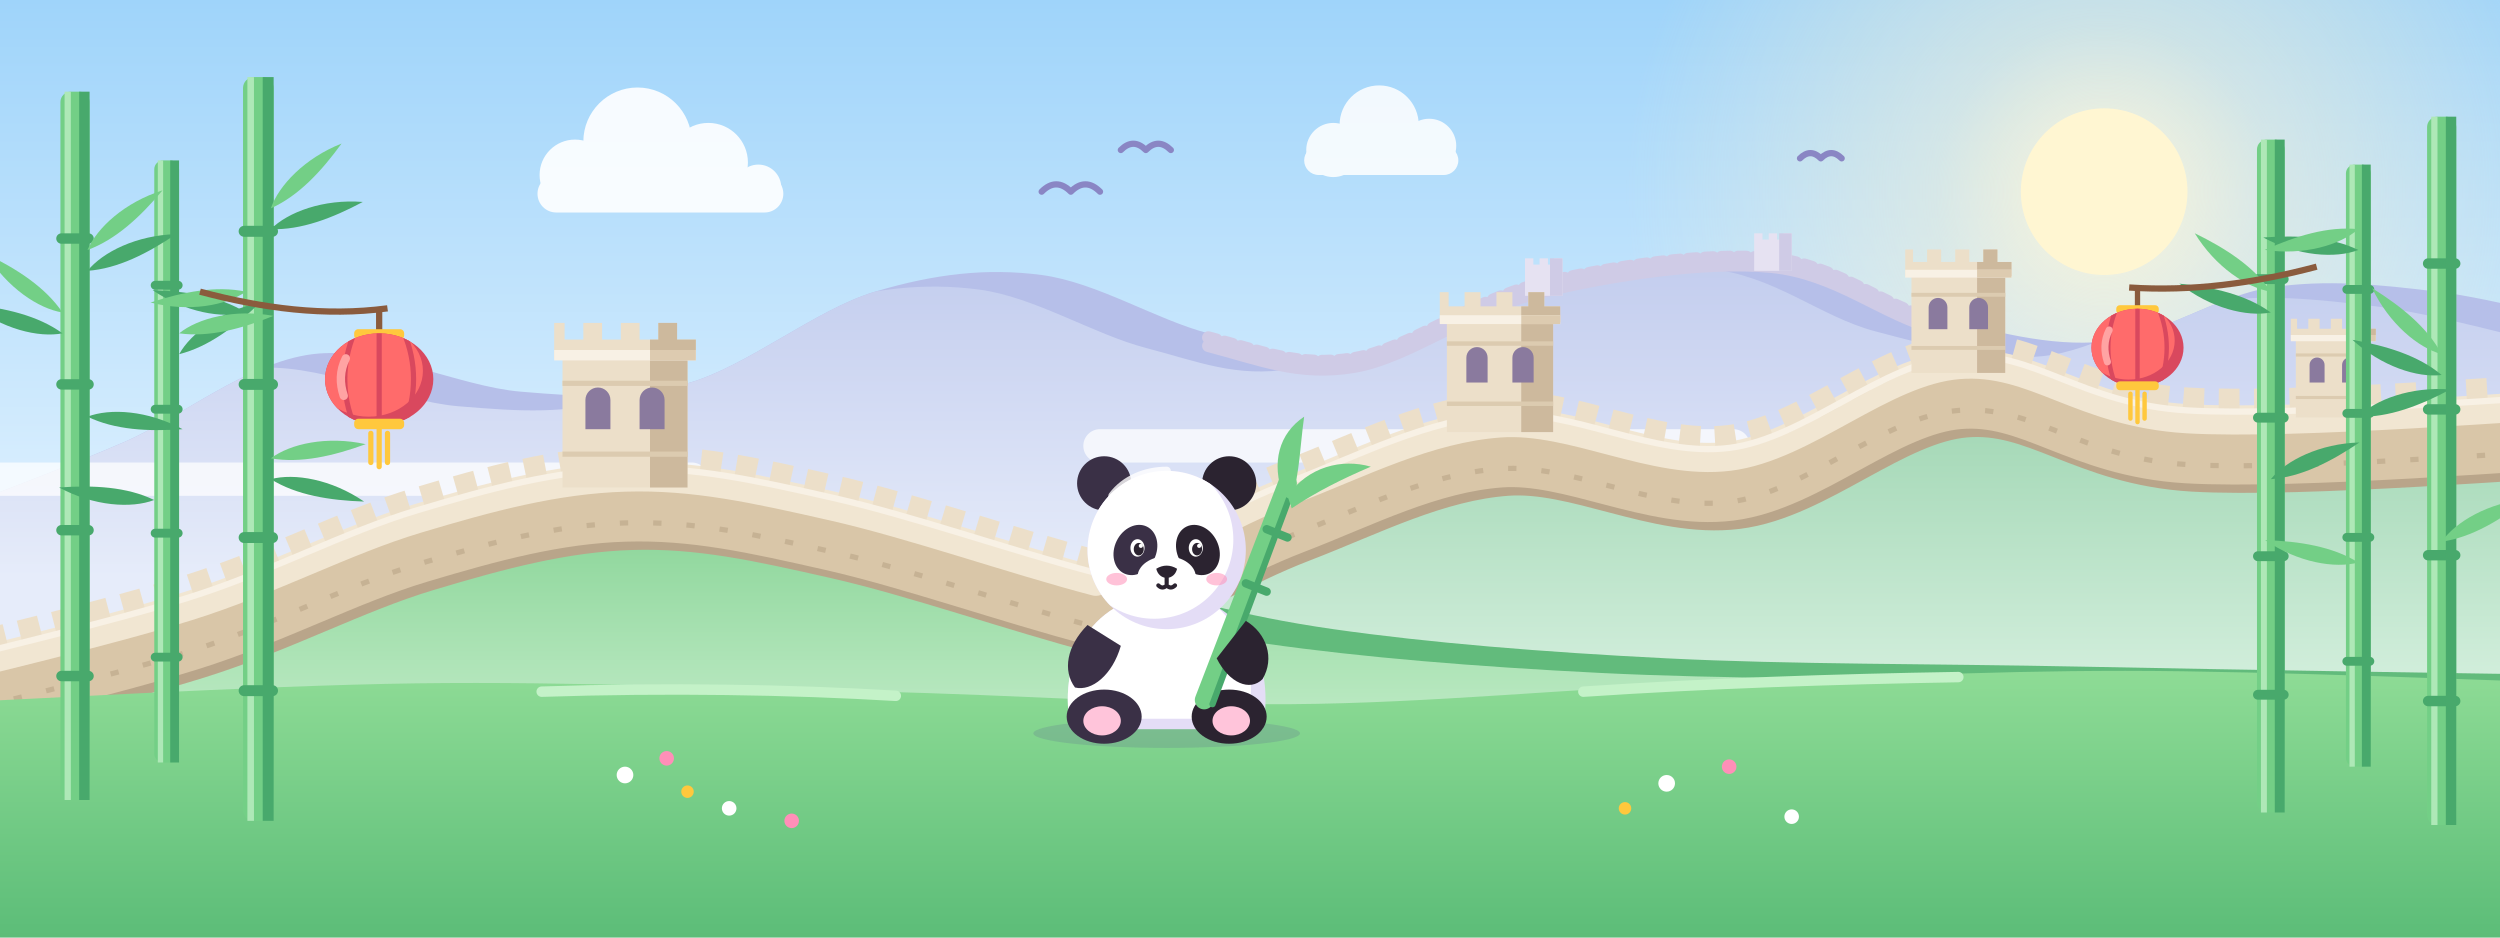
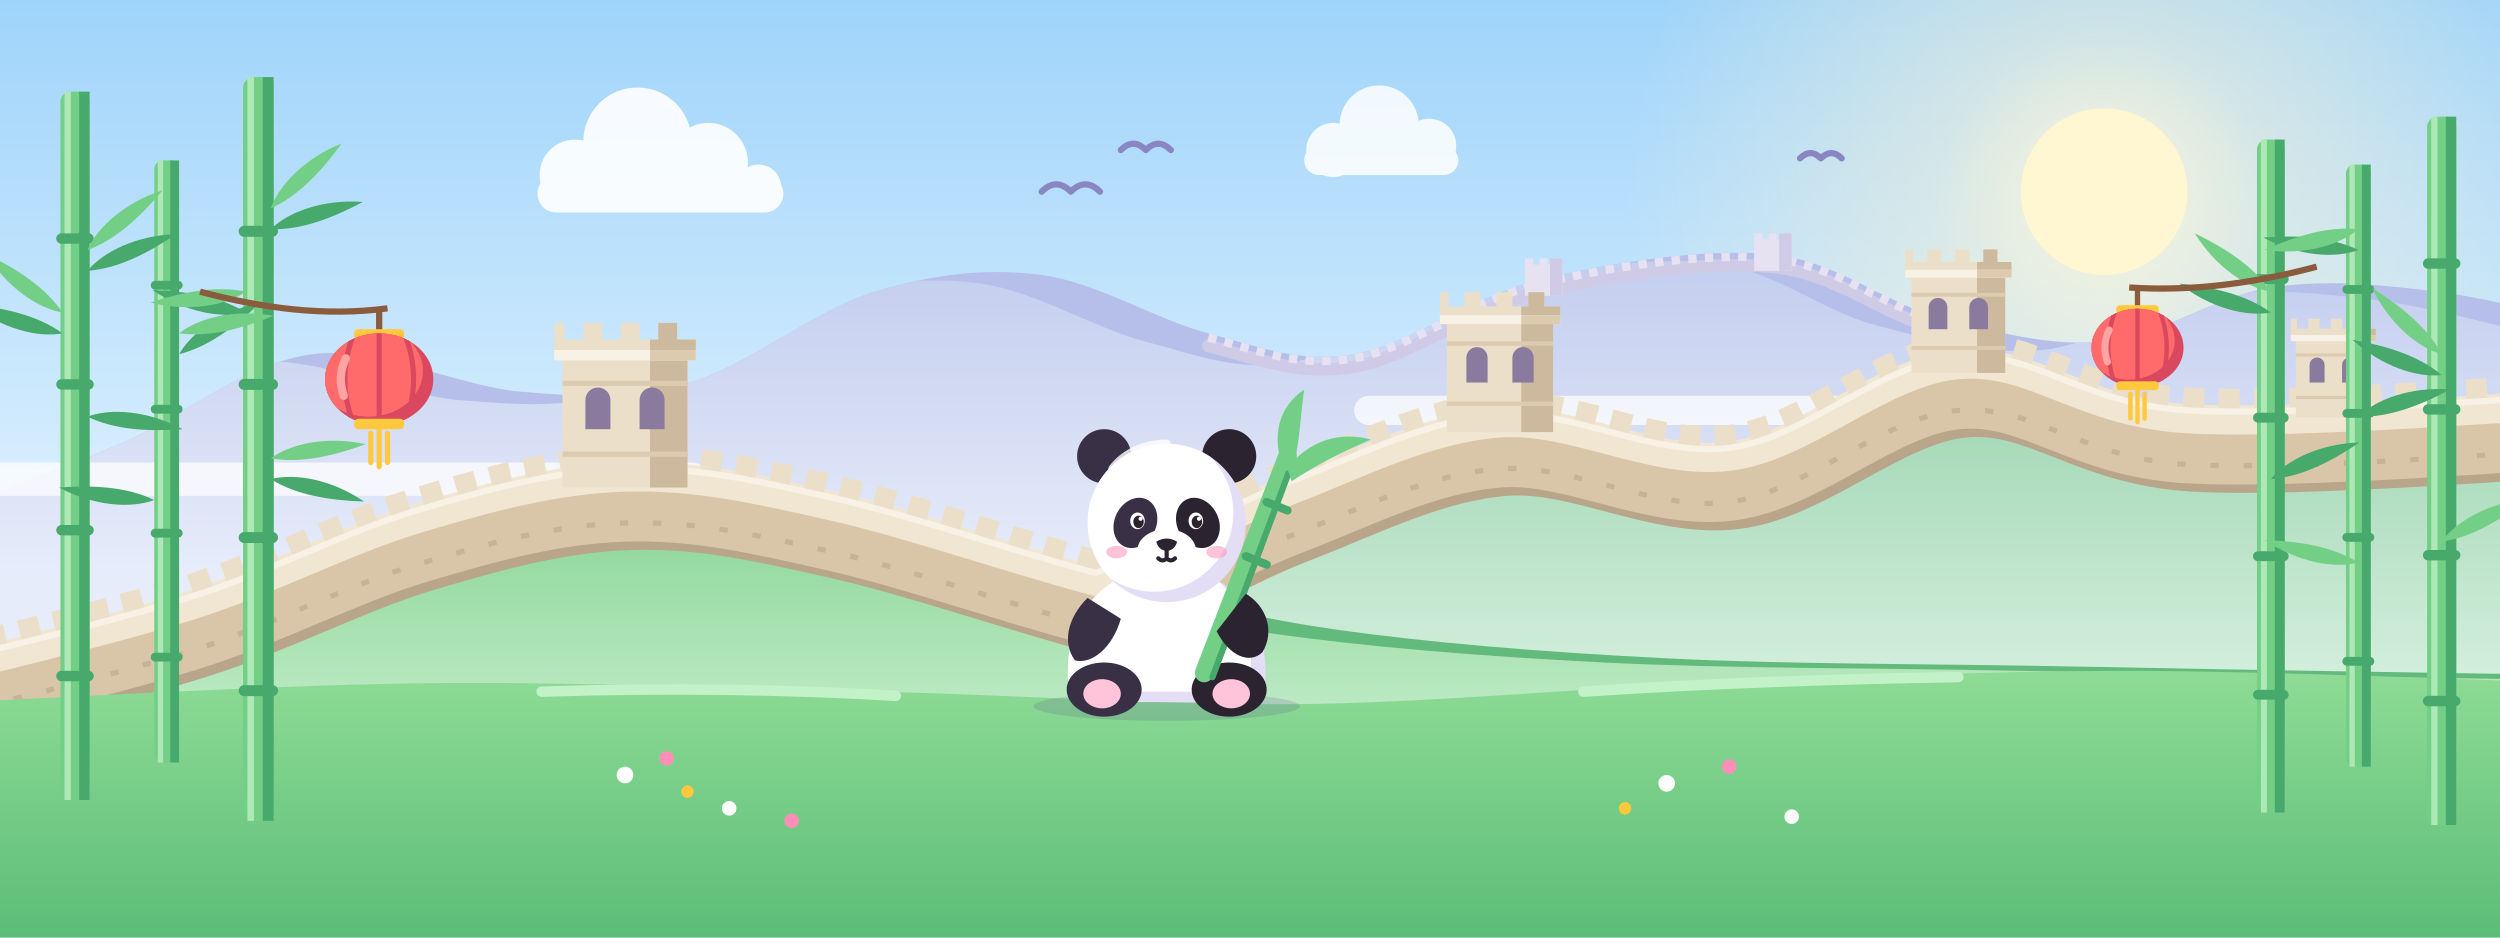
<svg xmlns="http://www.w3.org/2000/svg" viewBox="0 0 1200 450" preserveAspectRatio="xMidYMid slice">
  <defs>
    <linearGradient id="sky" x1="0" y1="0" x2="0" y2="300" gradientUnits="userSpaceOnUse">
      <stop offset="0" stop-color="#9fd4fa" />
      <stop offset="1" stop-color="#e8f5ff" />
    </linearGradient>
    <radialGradient id="sunglow" cx="1010" cy="92" r="230" gradientUnits="userSpaceOnUse">
      <stop offset="0" stop-color="#fff8dc" stop-opacity="0.95" />
      <stop offset="0.35" stop-color="#fff3d0" stop-opacity="0.45" />
      <stop offset="1" stop-color="#fff3d0" stop-opacity="0" />
    </radialGradient>
    <linearGradient id="hf" x1="0" y1="120" x2="0" y2="270" gradientUnits="userSpaceOnUse">
      <stop offset="0" stop-color="#c3cdee" />
      <stop offset="1" stop-color="#e6ecfa" />
    </linearGradient>
    <linearGradient id="h2" x1="0" y1="170" x2="0" y2="330" gradientUnits="userSpaceOnUse">
      <stop offset="0" stop-color="#9ad3ae" />
      <stop offset="1" stop-color="#d6f0df" />
    </linearGradient>
    <linearGradient id="h1" x1="0" y1="220" x2="0" y2="340" gradientUnits="userSpaceOnUse">
      <stop offset="0" stop-color="#7fd08e" />
      <stop offset="1" stop-color="#bdeac4" />
    </linearGradient>
    <linearGradient id="meadow" x1="0" y1="320" x2="0" y2="450" gradientUnits="userSpaceOnUse">
      <stop offset="0" stop-color="#8fdc96" />
      <stop offset="1" stop-color="#5cbd78" />
    </linearGradient>
    <path id="far" d="M-10 240C1.5 235.5 33.5 223.5 60 212C86.5 200.5 118.5 174 150 170C181.5 166 220 185.5 250 188C280 190.5 301.5 192 330 184C358.5 176 391.5 148.5 420 140C448.5 131.5 473.5 128.5 500 132C526.5 135.5 555 153.5 580 160C605 166.5 623.5 174.5 650 170C676.5 165.5 706.5 142 740 134C773.5 126 818.5 119 850 122C881.5 125 903.5 145 930 152C956.5 159 983.5 166.5 1010 164C1036.5 161.5 1063.5 142 1090 138C1116.5 134 1141.5 136.5 1170 140C1198.5 143.5 1245 156.5 1260 160V330H-10Z" />
    <path id="r2" d="M380 330C404.5 321 486 292.5 526 276C566 259.5 587.5 244.5 620 232C652.5 219.5 685 202.5 720 200C755 197.5 793.5 220.5 830 216C866.5 211.5 903.5 175 940 172C976.5 169 998.5 195 1050 198C1101.5 201 1216.5 191.5 1250 190V360H380Z" />
    <path id="r1" d="M-40 322C-18.5 316.5 50 300.5 90 288C130 275.5 165 256.5 200 246C235 235.5 266.5 227 300 226C333.5 225 362.5 231.5 400 240C437.5 248.5 486 265.5 526 276C566 286.5 594.5 295.5 640 302C685.5 308.5 740 313 800 316C860 319 926.5 318.5 1000 320C1073.5 321.5 1200 323.5 1240 324V370H-40Z" />
    <path id="wall" d="M-40 322C-18.5 316.5 50 300.5 90 288C130 275.5 165 256.5 200 246C235 235.5 266.5 227 300 226C333.5 225 362.5 231.5 400 240C437.5 248.5 486 265.5 526 276C566 259.5 587.5 244.5 620 232C652.5 219.5 685 202.5 720 200C755 197.5 793.5 220.5 830 216C866.5 211.5 903.5 175 940 172C976.5 169 998.5 195 1050 198C1101.5 201 1216.5 191.5 1250 190" />
    <clipPath id="farC">
      <use href="#far" />
    </clipPath>
    <clipPath id="r2C">
      <use href="#r2" />
    </clipPath>
    <clipPath id="r1C">
      <use href="#r1" />
    </clipPath>
+     <path id="wfar" d="M580 166C605 172.5 623.5 180.5 650 176C676.5 171.5 706.5 148 740 140C773.5 132 818.5 125 850 128C881.5 131 903.5 151 930 158" />
    <g id="tower">
      <rect x="-30" y="-58" width="60" height="62" fill="#ecdfc9" />
      <rect x="12" y="-58" width="18" height="62" fill="#cdb99d" />
      <path d="M-34-58h68v-9h-9v-8h-9v8h-9v-8h-9v8h-9v-8h-9v8h-9v-8h-5z" fill="#ecdfc9" />
      <path d="M12-58h22v-9h-9v-8h-9v8h-4z" fill="#cdb99d" />
      <rect x="-34" y="-62" width="68" height="5" fill="#f8f1e5" />
      <rect x="12" y="-62" width="22" height="5" fill="#ddcbb0" />
      <path d="M-19-24v-14a6 6 0 0 1 12 0v14zM7-24v-14a6 6 0 0 1 12 0v14z" fill="#8a7a9e" />
      <path d="M-30-46H30M-30-12H30" stroke="#dccbb0" stroke-width="2.5" />
    </g>
    <g id="stalk">
      <rect x="-7" y="-340" width="14" height="340" rx="5" fill="#73cf86" />
      <rect x="2" y="-340" width="5" height="340" fill="#48a96c" />
      <rect x="-5" y="-340" width="3" height="340" fill="#aee8b7" />
      <g fill="#48a96c">
        <rect x="-9" y="-62" width="18" height="5" rx="2.5" />
        <rect x="-9" y="-132" width="18" height="5" rx="2.5" />
        <rect x="-9" y="-202" width="18" height="5" rx="2.5" />
        <rect x="-9" y="-272" width="18" height="5" rx="2.5" />
      </g>
    </g>
    <path id="bl" d="M0 0C10-6 28-8 46-2C30 2 14 4 0 0Z" />
    <ellipse id="lb" cx="0" cy="34" rx="26" ry="22" />
    <clipPath id="lc">
      <use href="#lb" />
    </clipPath>
    <g id="lantern">
      <path d="M0 0V12" stroke="#8a5b3d" stroke-width="3" />
      <rect x="-12" y="10" width="24" height="5" rx="2" fill="#ffc83d" />
      <g clip-path="url(#lc)">
        <use href="#lb" fill="#d9485e" />
        <use href="#lb" fill="#ff6b6b" transform="translate(-5 -4)" />
        <path d="M-12 12C-18 26-18 42-12 56M12 12C18 26 18 42 12 56M0 12V56" fill="none" stroke="#d9485e" stroke-width="2.5" />
      </g>
      <path d="M-16 24C-19 30-19 36-17 42" fill="none" stroke="#ffa3a3" stroke-width="4" stroke-linecap="round" />
      <rect x="-12" y="53" width="24" height="5" rx="2" fill="#ffc83d" />
      <path d="M0 58V76M-4 60V74M4 60V74" stroke="#ffc83d" stroke-width="2.5" stroke-linecap="round" />
    </g>
    <path id="pbody" d="M-46 0C-52-30-40-62 0-66C40-62 52-30 46 0Z" />
    <clipPath id="pbodyC">
      <use href="#pbody" />
    </clipPath>
    <circle id="phead" cx="0" cy="-86" r="38" />
    <clipPath id="pheadC">
      <use href="#phead" />
    </clipPath>
  </defs>
  <rect width="1200" height="330" fill="url(#sky)" />
  <circle cx="1010" cy="92" r="230" fill="url(#sunglow)" />
  <circle cx="1010" cy="92" r="40" fill="#fff6d2" />
  <g fill="#fff" opacity="0.9">
    <circle cx="276" cy="84" r="17" />
    <circle cx="306" cy="68" r="26" />
    <circle cx="340" cy="78" r="19" />
    <circle cx="364" cy="90" r="11" />
    <rect x="258" y="84" width="118" height="18" rx="9" />
  </g>
  <g fill="#fff" opacity="0.85">
    <circle cx="640" cy="72" r="13" />
    <circle cx="662" cy="60" r="19" />
    <circle cx="686" cy="70" r="13" />
    <rect x="626" y="70" width="74" height="14" rx="7" />
  </g>
  <g fill="none" stroke="#8a86c4" stroke-width="3" stroke-linecap="round" stroke-linejoin="round">
    <path d="M500 92q7-7 14 0q7-7 14 0" />
    <path d="M538 72q6-6 12 0q6-6 12 0" />
    <path d="M864 76q5-5 10 0q5-5 10 0" />
  </g>
  <g clip-path="url(#farC)">
    <use href="#far" fill="#b6bfe9" />
-     <use href="#far" fill="url(#hf)" transform="translate(-30 7)" />
-   </g>
-   <path id="wfar" d="M580 166C605 172.5 623.5 180.5 650 176C676.5 171.5 706.5 148 740 140C773.5 132 818.5 125 850 128C881.5 131 903.5 151 930 158" fill="none" stroke="#cfcbe6" stroke-width="6" stroke-linecap="round" />
-   <use href="#wfar" stroke="#e6e2f2" stroke-width="4" stroke-dasharray="4 4" transform="translate(0 -4)" />
+     <use href="#far" fill="url(#hf)" transform="translate(-30 4)" />
+   </g>
+   <use href="#wfar" fill="none" stroke="#cfcbe6" stroke-width="6" stroke-linecap="round" />
+   <use href="#wfar" fill="none" stroke="#e6e2f2" stroke-width="4" stroke-dasharray="4 4" transform="translate(0 -4)" />
  <g fill="#e6e2f2">
    <path d="M732 142v-18h4v3h3v-3h4v3h3v-3h4v18z" />
    <path d="M842 130v-18h4v3h3v-3h4v3h3v-3h4v18z" />
  </g>
  <g fill="#cfcbe6">
    <rect x="744" y="124" width="6" height="18" />
    <rect x="854" y="112" width="6" height="18" />
  </g>
  <g fill="#fff" opacity="0.72">
    <rect x="-20" y="222" width="360" height="16" rx="8" />
-     <rect x="520" y="206" width="320" height="16" rx="8" />
+     <rect x="650" y="190" width="250" height="14" rx="7" />
    <rect x="960" y="196" width="260" height="16" rx="8" />
  </g>
  <g clip-path="url(#r2C)">
    <use href="#r2" fill="#78bb93" />
-     <use href="#r2" fill="url(#h2)" transform="translate(-32 7)" />
+     <use href="#r2" fill="url(#h2)" transform="translate(-32 3)" />
    <path d="M600 246C640 222 680 206 714 204M900 186C914 178 926 176 940 178" fill="none" stroke="#d3f2dc" stroke-width="6" stroke-linecap="round" />
  </g>
  <g clip-path="url(#r1C)">
    <use href="#r1" fill="#62bb7c" />
-     <use href="#r1" fill="url(#h1)" transform="translate(-32 7)" />
+     <use href="#r1" fill="url(#h1)" transform="translate(-30 2)" />
    <path d="M150 268C200 246 244 236 290 234" fill="none" stroke="#cdf2d3" stroke-width="7" stroke-linecap="round" />
  </g>
  <use href="#wall" fill="none" stroke="#b9a58a" stroke-width="34" stroke-linejoin="round" transform="translate(3 21)" />
  <use href="#wall" fill="none" stroke="#d9c6a8" stroke-width="34" stroke-linejoin="round" transform="translate(0 17)" />
  <use href="#wall" fill="none" stroke="#c6b294" stroke-width="2.5" stroke-dasharray="4 12" transform="translate(0 25)" />
  <use href="#wall" fill="none" stroke="#f1e6d2" stroke-width="14" stroke-linejoin="round" transform="translate(0 3)" />
  <use href="#wall" fill="none" stroke="#ecdfc9" stroke-width="12" stroke-dasharray="10 7" transform="translate(0 -6)" />
  <use href="#wall" fill="none" stroke="#f8f1e5" stroke-width="3" transform="translate(0 -1)" />
  <use href="#tower" transform="translate(300 230)" />
  <use href="#tower" transform="translate(720 204) scale(.85)" />
  <use href="#tower" transform="translate(940 176) scale(.75)" />
  <use href="#tower" transform="translate(1120 198) scale(.6)" />
  <path d="M-40 450V338C0 336.5 123.5 329 200 328C276.5 327 350 330.5 420 332C490 333.5 553.5 338.5 620 338C686.5 337.5 753.5 330.5 820 328C886.5 325.5 950 322 1020 322C1090 322 1203.5 327 1240 328V450Z" fill="url(#meadow)" />
  <path d="M260 332C320 330 380 331 430 334M760 332C820 328 880 326 940 325" fill="none" stroke="#c4f2c8" stroke-width="5" stroke-linecap="round" />
  <g fill="#fff">
    <circle cx="300" cy="372" r="4" />
    <circle cx="350" cy="388" r="3.5" />
    <circle cx="800" cy="376" r="4" />
    <circle cx="860" cy="392" r="3.5" />
  </g>
  <g fill="#ff8fb8">
    <circle cx="320" cy="364" r="3.5" />
    <circle cx="830" cy="368" r="3.5" />
    <circle cx="380" cy="394" r="3.5" />
  </g>
  <g fill="#ffc83d">
    <circle cx="330" cy="380" r="3" />
    <circle cx="780" cy="388" r="3" />
  </g>
  <use href="#stalk" transform="translate(36 384)" />
  <use href="#stalk" transform="translate(80 366) scale(.85)" />
  <use href="#stalk" transform="translate(124 394) scale(1.05)" />
  <g fill="#48a96c">
    <use href="#bl" transform="translate(42 130) rotate(-20)" />
    <use href="#bl" transform="translate(42 200) rotate(10)" />
    <use href="#bl" transform="translate(86 170) rotate(-30)" />
    <use href="#bl" transform="translate(130 110) rotate(-14)" />
    <use href="#bl" transform="translate(130 230) rotate(16)" />
    <use href="#bl" transform="translate(30 160) rotate(200)" />
    <use href="#bl" transform="translate(74 240) rotate(190)" />
    <use href="#bl" transform="translate(118 150) rotate(196)" />
  </g>
  <g fill="#73cf86">
    <use href="#bl" transform="translate(42 120) rotate(-36)" />
    <use href="#bl" transform="translate(86 160) rotate(-8)" />
    <use href="#bl" transform="translate(130 100) rotate(-40)" />
    <use href="#bl" transform="translate(30 150) rotate(220)" />
    <use href="#bl" transform="translate(118 140) rotate(176)" />
    <use href="#bl" transform="translate(130 220) rotate(-6)" />
  </g>
  <use href="#stalk" transform="translate(1090 390) scale(.95)" />
  <use href="#stalk" transform="translate(1132 368) scale(.85)" />
  <use href="#stalk" transform="translate(1172 396)" />
  <g fill="#48a96c">
    <use href="#bl" transform="translate(1090 150) rotate(200)" />
    <use href="#bl" transform="translate(1132 120) rotate(190)" />
    <use href="#bl" transform="translate(1172 180) rotate(204)" />
    <use href="#bl" transform="translate(1090 230) rotate(-20)" />
    <use href="#bl" transform="translate(1132 200) rotate(-14)" />
  </g>
  <g fill="#73cf86">
    <use href="#bl" transform="translate(1090 140) rotate(220)" />
    <use href="#bl" transform="translate(1132 110) rotate(170)" />
    <use href="#bl" transform="translate(1172 170) rotate(226)" />
    <use href="#bl" transform="translate(1172 260) rotate(-24)" />
    <use href="#bl" transform="translate(1132 270) rotate(196)" />
  </g>
  <path d="M96 140C126 148 156 152 186 148" fill="none" stroke="#8a5b3d" stroke-width="3" />
  <use href="#lantern" transform="translate(182 148)" />
  <path d="M1112 128C1082 136 1052 140 1022 138" fill="none" stroke="#8a5b3d" stroke-width="3" />
  <use href="#lantern" transform="translate(1026 138) scale(.85)" />
-   <g transform="translate(560 350)">
+   <g transform="translate(560 337)">
    <ellipse cx="0" cy="2" rx="64" ry="7" fill="#4b3a8c" opacity="0.16" />
    <g clip-path="url(#pbodyC)">
      <use href="#pbody" fill="#e4ddf6" />
      <use href="#pbody" fill="#fff" transform="translate(-7 -5)" />
    </g>
    <ellipse cx="-30" cy="-6" rx="18" ry="13" fill="#3a3046" />
    <ellipse cx="30" cy="-6" rx="18" ry="13" fill="#2b2330" />
    <ellipse cx="-31" cy="-4" rx="9" ry="7" fill="#ffc4da" />
    <ellipse cx="31" cy="-4" rx="9" ry="7" fill="#ffc4da" />
    <path d="M18-14L58-118" stroke="#73cf86" stroke-width="9" stroke-linecap="round" />
    <path d="M22-12L60-114" stroke="#48a96c" stroke-width="3" stroke-linecap="round" />
    <path d="M38-70l10 4M48-96l10 4" stroke="#48a96c" stroke-width="4" stroke-linecap="round" />
    <path d="M58-112C68-126 84-130 98-126C84-120 72-114 60-106ZM56-112C50-128 54-142 66-150C64-136 64-124 60-110Z" fill="#73cf86" />
    <path d="M-38-50C-48-40-50-28-44-20C-36-18-26-26-22-40Z" fill="#3a3046" />
    <path d="M38-52C48-46 52-34 46-24C40-18 30-22 24-34Z" fill="#2b2330" />
    <circle cx="-30" cy="-118" r="13" fill="#3a3046" />
    <circle cx="30" cy="-118" r="13" fill="#2b2330" />
    <g clip-path="url(#pheadC)">
      <use href="#phead" fill="#e4ddf6" />
      <use href="#phead" fill="#fff" transform="translate(-6 -5)" />
    </g>
    <ellipse cx="-15" cy="-86" rx="10" ry="12.5" fill="#3a3046" transform="rotate(26 -15 -86)" />
    <ellipse cx="15" cy="-86" rx="10" ry="12.5" fill="#2b2330" transform="rotate(-26 15 -86)" />
-     <ellipse cx="-14" cy="-87" rx="3.4" ry="4.2" fill="#fff" />
-     <ellipse cx="14" cy="-87" rx="3.4" ry="4.2" fill="#fff" />
-     <ellipse cx="-13.4" cy="-86.4" rx="2.4" ry="3" fill="#2b2330" />
-     <ellipse cx="14.6" cy="-86.4" rx="2.4" ry="3" fill="#2b2330" />
-     <circle cx="-12.4" cy="-88" r="1" fill="#fff" />
-     <circle cx="15.6" cy="-88" r="1" fill="#fff" />
+     <ellipse cx="-14" cy="-87" rx="3.5" ry="4" fill="#fff" />
+     <ellipse cx="14" cy="-87" rx="3.5" ry="4" fill="#fff" />
+     <ellipse cx="-13.5" cy="-86.5" rx="2.5" ry="3" fill="#2b2330" />
+     <ellipse cx="14.5" cy="-86.5" rx="2.5" ry="3" fill="#2b2330" />
+     <circle cx="-12.5" cy="-88" r="1" fill="#fff" />
+     <circle cx="15.5" cy="-88" r="1" fill="#fff" />
    <ellipse cx="0" cy="-73" rx="14" ry="10" fill="#fff" />
    <path d="M-5-77Q0-80 5-77Q4-73 0-72.5Q-4-73-5-77Z" fill="#2b2330" />
    <path d="M0-72.5V-70M-4-69Q-2-67 0-69Q2-67 4-69" fill="none" stroke="#2b2330" stroke-width="2" stroke-linecap="round" stroke-linejoin="round" />
    <ellipse cx="-24" cy="-72" rx="5" ry="3" fill="#ff8fb8" opacity="0.55" />
    <ellipse cx="24" cy="-72" rx="5" ry="3" fill="#ff8fb8" opacity="0.55" />
    <path d="M-26-112C-20-120-10-124 0-124" fill="none" stroke="#fff" stroke-width="4" stroke-linecap="round" opacity="0.8" />
  </g>
</svg>
